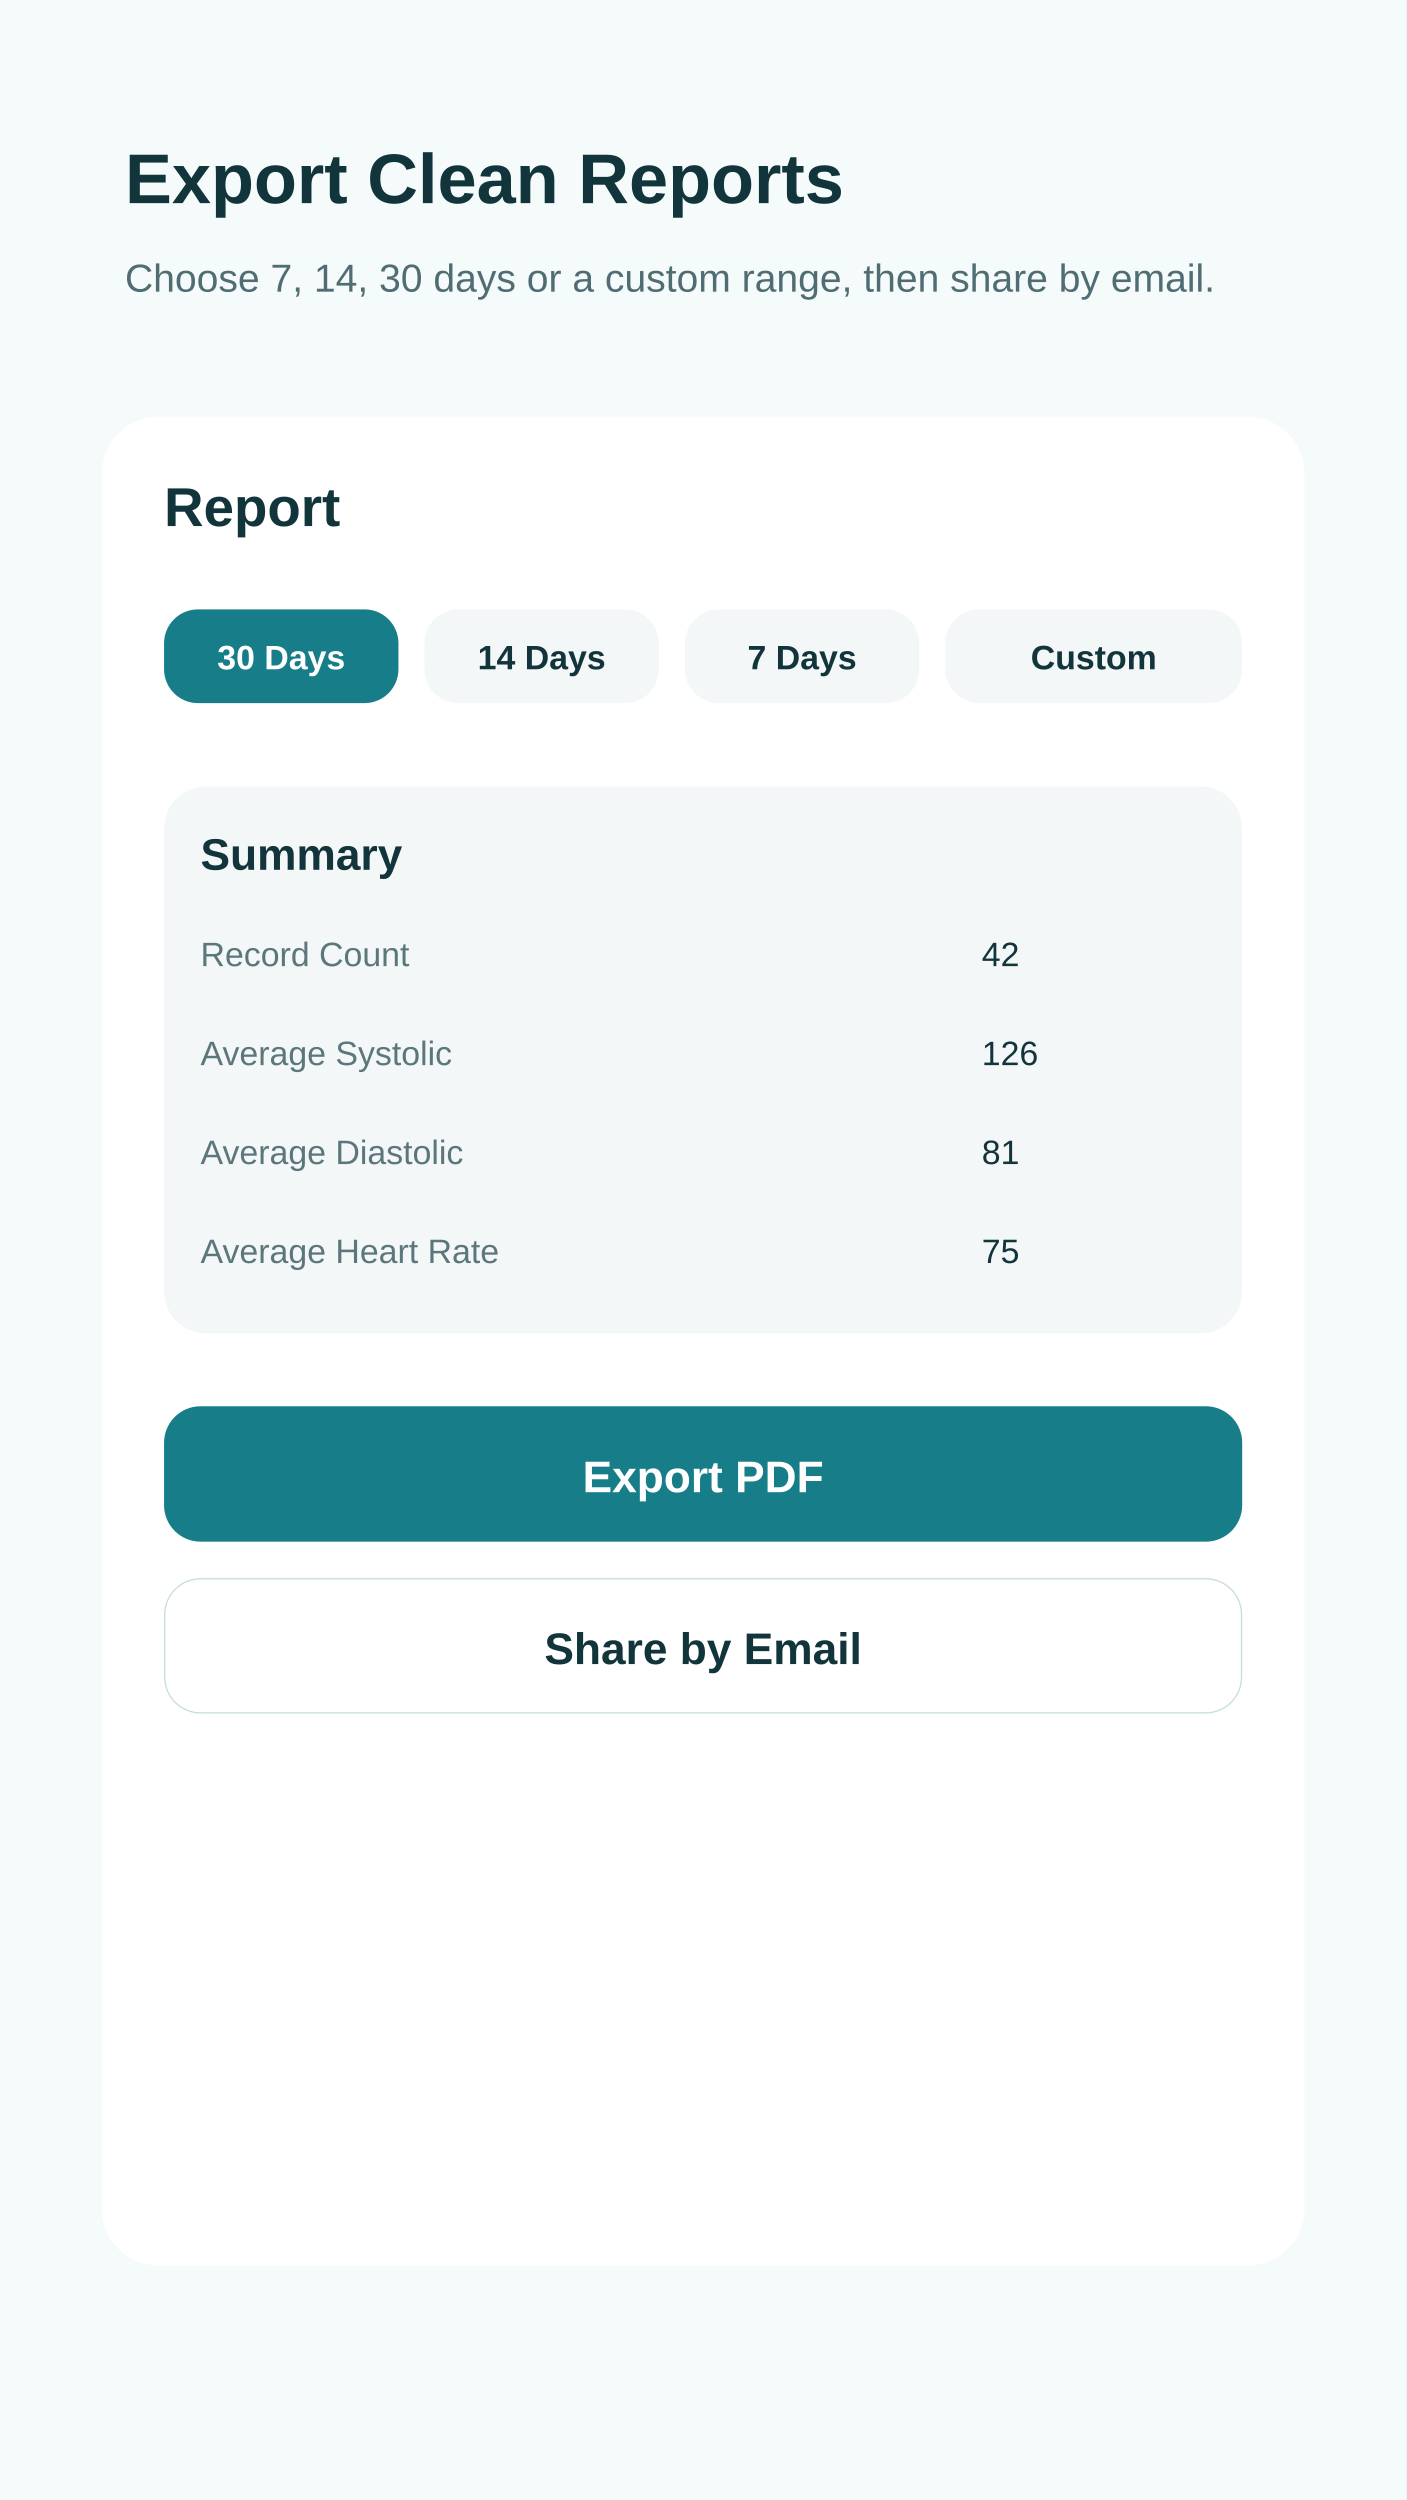
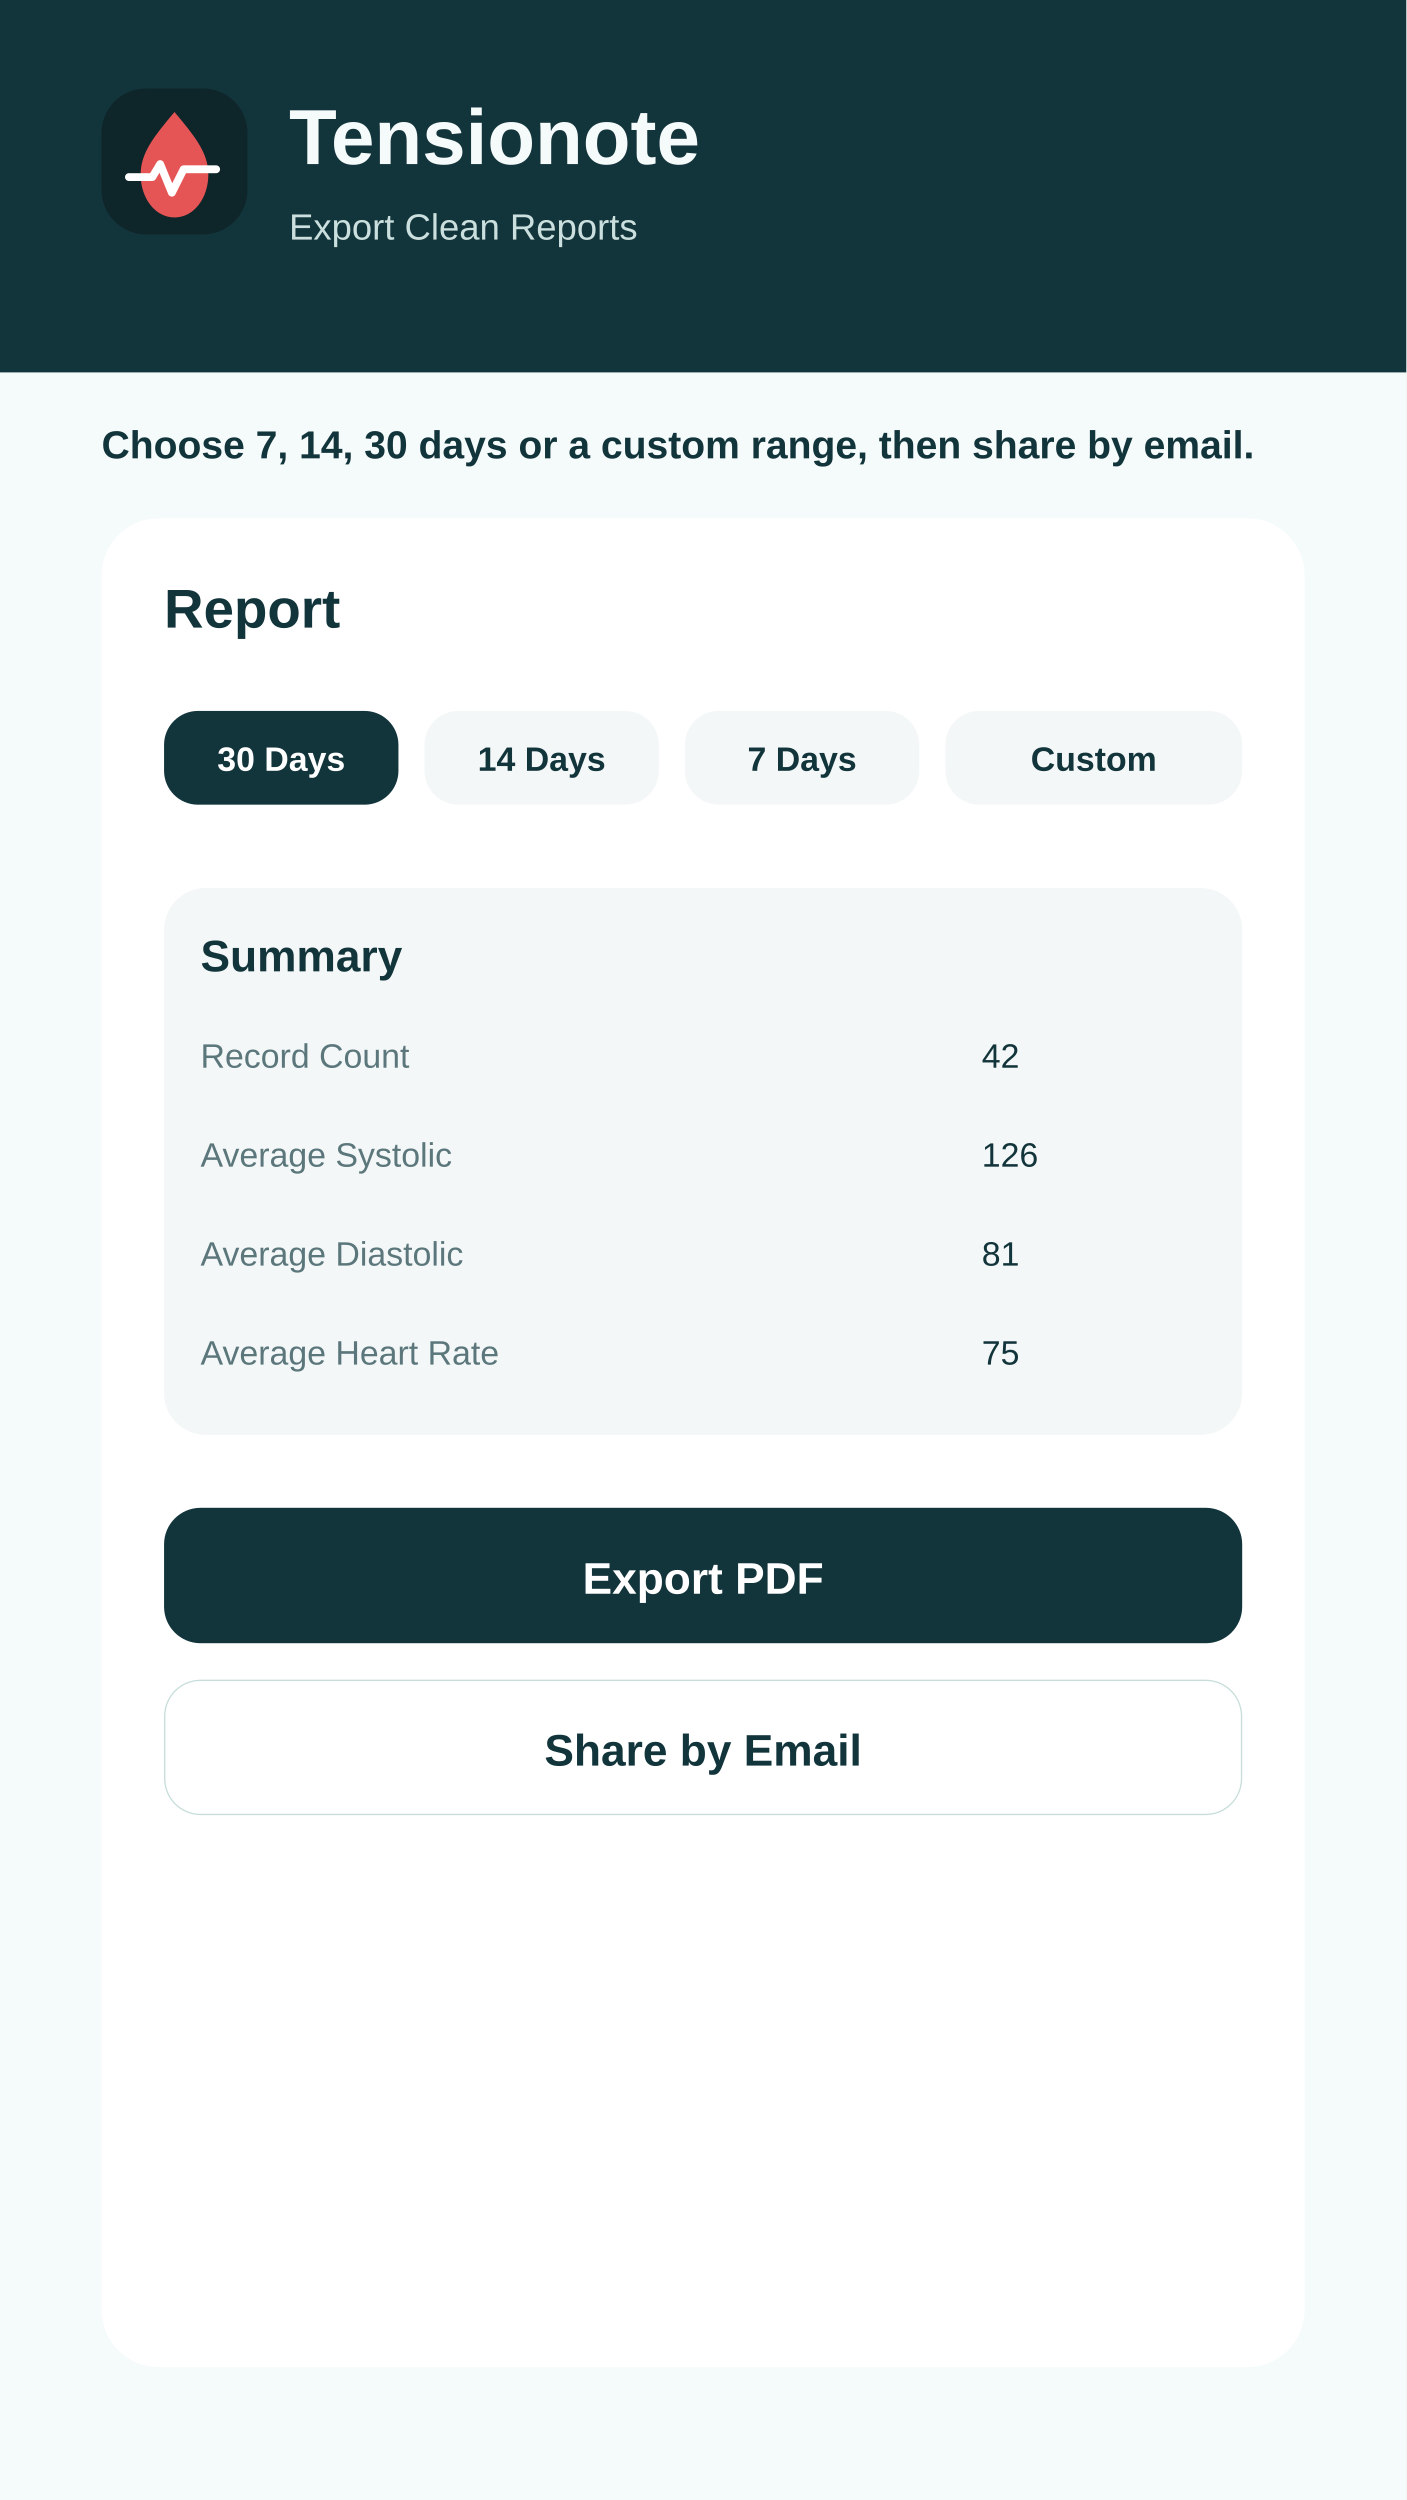
<svg xmlns="http://www.w3.org/2000/svg" width="1080" height="1920" viewBox="0 0 1080 1920" fill="none">
  <rect width="1080" height="1920" fill="#F5FAFA" />
-   <text x="96" y="156" font-family="Segoe UI, Arial, sans-serif" font-size="54" font-weight="700" fill="#12343B">Export Clean Reports</text>
-   <text x="96" y="224" font-family="Segoe UI, Arial, sans-serif" font-size="30" fill="#4F6D73">Choose 7, 14, 30 days or a custom range, then share by email.</text>
-   <rect x="78" y="320" width="924" height="1420" rx="44" fill="white" />
-   <text x="126" y="404" font-family="Segoe UI, Arial, sans-serif" font-size="42" font-weight="700" fill="#12343B">Report</text>
-   <rect x="126" y="468" width="180" height="72" rx="26" fill="#177E89" />
-   <rect x="326" y="468" width="180" height="72" rx="26" fill="#F4F7F7" />
-   <rect x="526" y="468" width="180" height="72" rx="26" fill="#F4F7F7" />
-   <rect x="726" y="468" width="228" height="72" rx="26" fill="#F4F7F7" />
-   <text x="216" y="514" text-anchor="middle" font-family="Segoe UI, Arial, sans-serif" font-size="26" font-weight="700" fill="white">30 Days</text>
-   <text x="416" y="514" text-anchor="middle" font-family="Segoe UI, Arial, sans-serif" font-size="26" font-weight="700" fill="#12343B">14 Days</text>
-   <text x="616" y="514" text-anchor="middle" font-family="Segoe UI, Arial, sans-serif" font-size="26" font-weight="700" fill="#12343B">7 Days</text>
-   <text x="840" y="514" text-anchor="middle" font-family="Segoe UI, Arial, sans-serif" font-size="26" font-weight="700" fill="#12343B">Custom</text>
-   <g transform="translate(126 604)">
+   <rect width="1080" height="286" fill="#12343B" />
+   <g transform="translate(78 68)">
+     <rect width="112" height="112" rx="34" fill="#0E252A" />
+     <path d="M56 18C41 36 30 49 30 66C30 84 41 99 56 99C71 99 82 84 82 66C82 49 71 36 56 18Z" fill="#E65555" />
+     <path d="M21 68H39L45 58L54 80L63 62H88" stroke="#FFFFFF" stroke-width="6" stroke-linecap="round" stroke-linejoin="round" />
+   </g>
+   <text x="222" y="126" font-family="Segoe UI, Arial, sans-serif" font-size="60" font-weight="800" fill="#F5FAFA">Tensionote</text>
+   <text x="222" y="184" font-family="Segoe UI, Arial, sans-serif" font-size="28" fill="#CBE0DE">Export Clean Reports</text>
+   <text x="78" y="352" font-family="Segoe UI, Arial, sans-serif" font-size="30" font-weight="700" fill="#12343B">Choose 7, 14, 30 days or a custom range, then share by email.</text>
+   <rect x="78" y="398" width="924" height="1420" rx="44" fill="white" />
+   <text x="126" y="482" font-family="Segoe UI, Arial, sans-serif" font-size="42" font-weight="700" fill="#12343B">Report</text>
+   <rect x="126" y="546" width="180" height="72" rx="26" fill="#12343B" />
+   <rect x="326" y="546" width="180" height="72" rx="26" fill="#F4F7F7" />
+   <rect x="526" y="546" width="180" height="72" rx="26" fill="#F4F7F7" />
+   <rect x="726" y="546" width="228" height="72" rx="26" fill="#F4F7F7" />
+   <text x="216" y="592" text-anchor="middle" font-family="Segoe UI, Arial, sans-serif" font-size="26" font-weight="700" fill="white">30 Days</text>
+   <text x="416" y="592" text-anchor="middle" font-family="Segoe UI, Arial, sans-serif" font-size="26" font-weight="700" fill="#12343B">14 Days</text>
+   <text x="616" y="592" text-anchor="middle" font-family="Segoe UI, Arial, sans-serif" font-size="26" font-weight="700" fill="#12343B">7 Days</text>
+   <text x="840" y="592" text-anchor="middle" font-family="Segoe UI, Arial, sans-serif" font-size="26" font-weight="700" fill="#12343B">Custom</text>
+   <g transform="translate(126 682)">
    <rect width="828" height="420" rx="32" fill="#F4F7F7" />
    <text x="28" y="64" font-family="Segoe UI, Arial, sans-serif" font-size="34" font-weight="700" fill="#12343B">Summary</text>
    <text x="28" y="138" font-family="Segoe UI, Arial, sans-serif" font-size="26" fill="#5B777C">Record Count</text>
    <text x="628" y="138" font-family="Segoe UI, Arial, sans-serif" font-size="26" fill="#12343B">42</text>
    <text x="28" y="214" font-family="Segoe UI, Arial, sans-serif" font-size="26" fill="#5B777C">Average Systolic</text>
    <text x="628" y="214" font-family="Segoe UI, Arial, sans-serif" font-size="26" fill="#12343B">126</text>
    <text x="28" y="290" font-family="Segoe UI, Arial, sans-serif" font-size="26" fill="#5B777C">Average Diastolic</text>
    <text x="628" y="290" font-family="Segoe UI, Arial, sans-serif" font-size="26" fill="#12343B">81</text>
    <text x="28" y="366" font-family="Segoe UI, Arial, sans-serif" font-size="26" fill="#5B777C">Average Heart Rate</text>
    <text x="628" y="366" font-family="Segoe UI, Arial, sans-serif" font-size="26" fill="#12343B">75</text>
  </g>
-   <rect x="126" y="1080" width="828" height="104" rx="28" fill="#177E89" />
-   <text x="540" y="1146" text-anchor="middle" font-family="Segoe UI, Arial, sans-serif" font-size="34" font-weight="700" fill="white">Export PDF</text>
-   <rect x="126" y="1212" width="828" height="104" rx="28" fill="#FFFFFF" />
-   <rect x="126.5" y="1212.5" width="827" height="103" rx="27.5" stroke="#C6DDDA" />
-   <text x="540" y="1278" text-anchor="middle" font-family="Segoe UI, Arial, sans-serif" font-size="34" font-weight="700" fill="#12343B">Share by Email</text>
+   <rect x="126" y="1158" width="828" height="104" rx="28" fill="#12343B" />
+   <text x="540" y="1224" text-anchor="middle" font-family="Segoe UI, Arial, sans-serif" font-size="34" font-weight="700" fill="white">Export PDF</text>
+   <rect x="126" y="1290" width="828" height="104" rx="28" fill="#FFFFFF" />
+   <rect x="126.5" y="1290.5" width="827" height="103" rx="27.5" stroke="#C6DDDA" />
+   <text x="540" y="1356" text-anchor="middle" font-family="Segoe UI, Arial, sans-serif" font-size="34" font-weight="700" fill="#12343B">Share by Email</text>
</svg>
